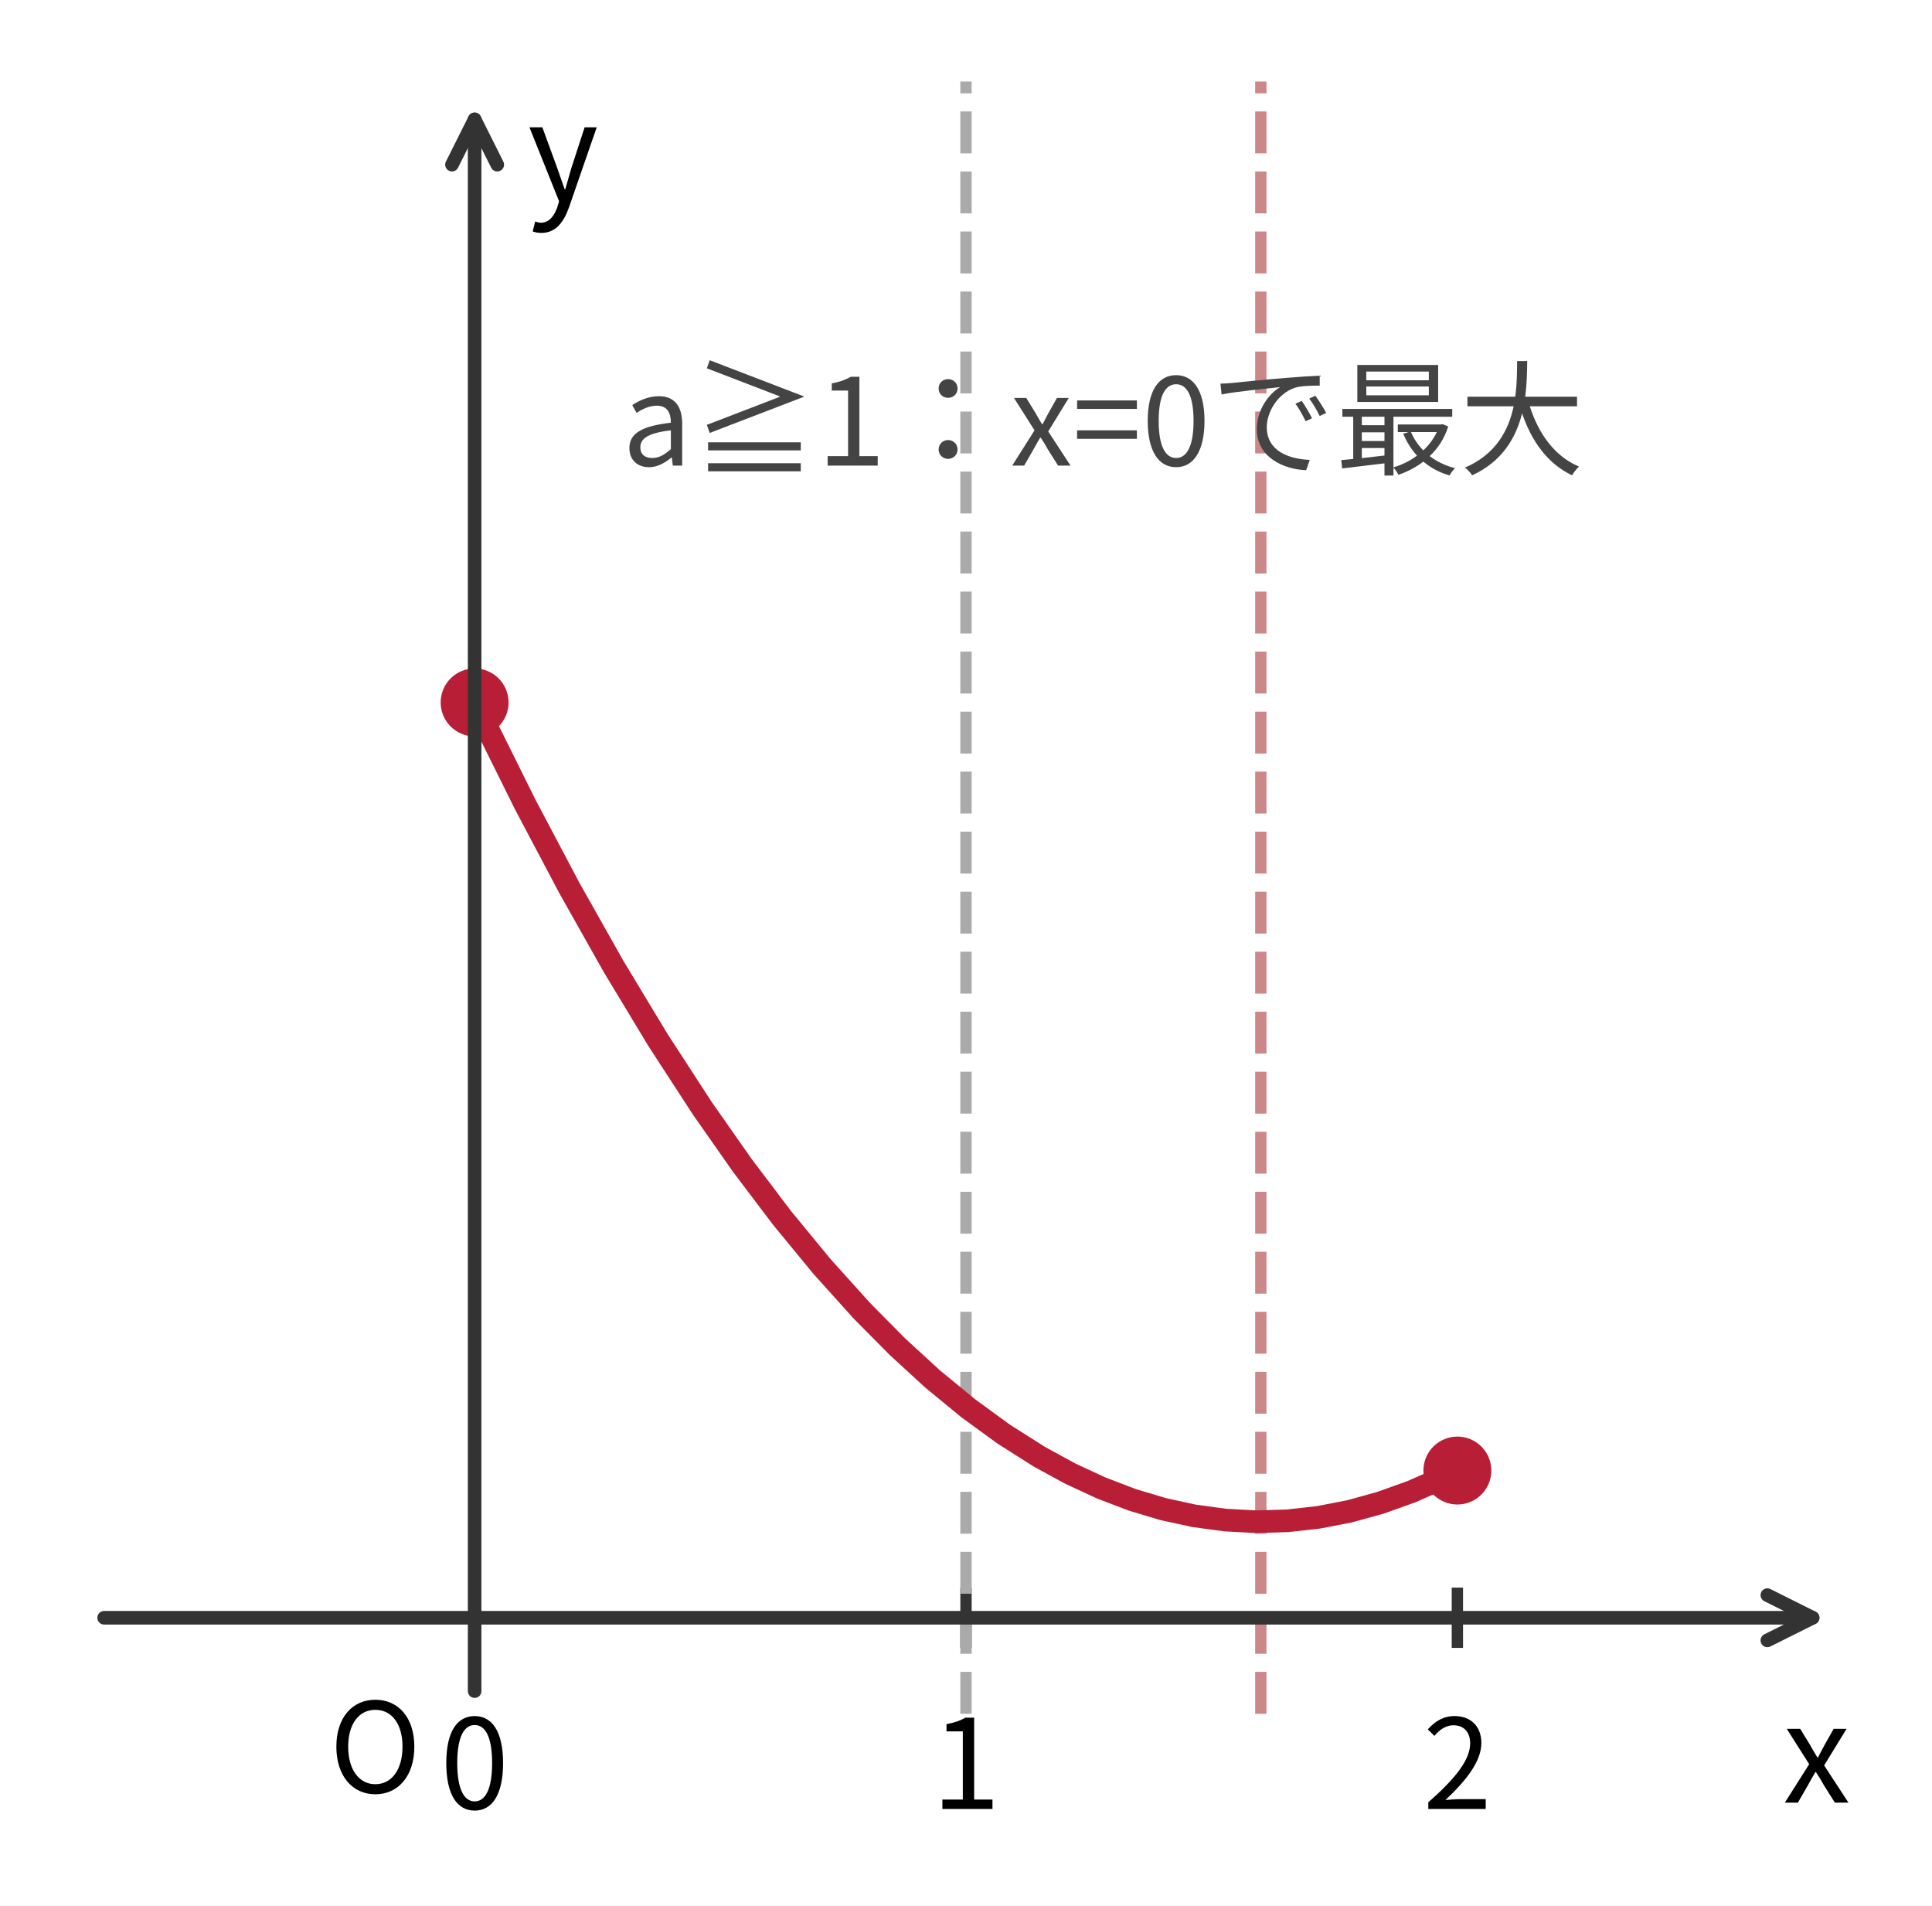
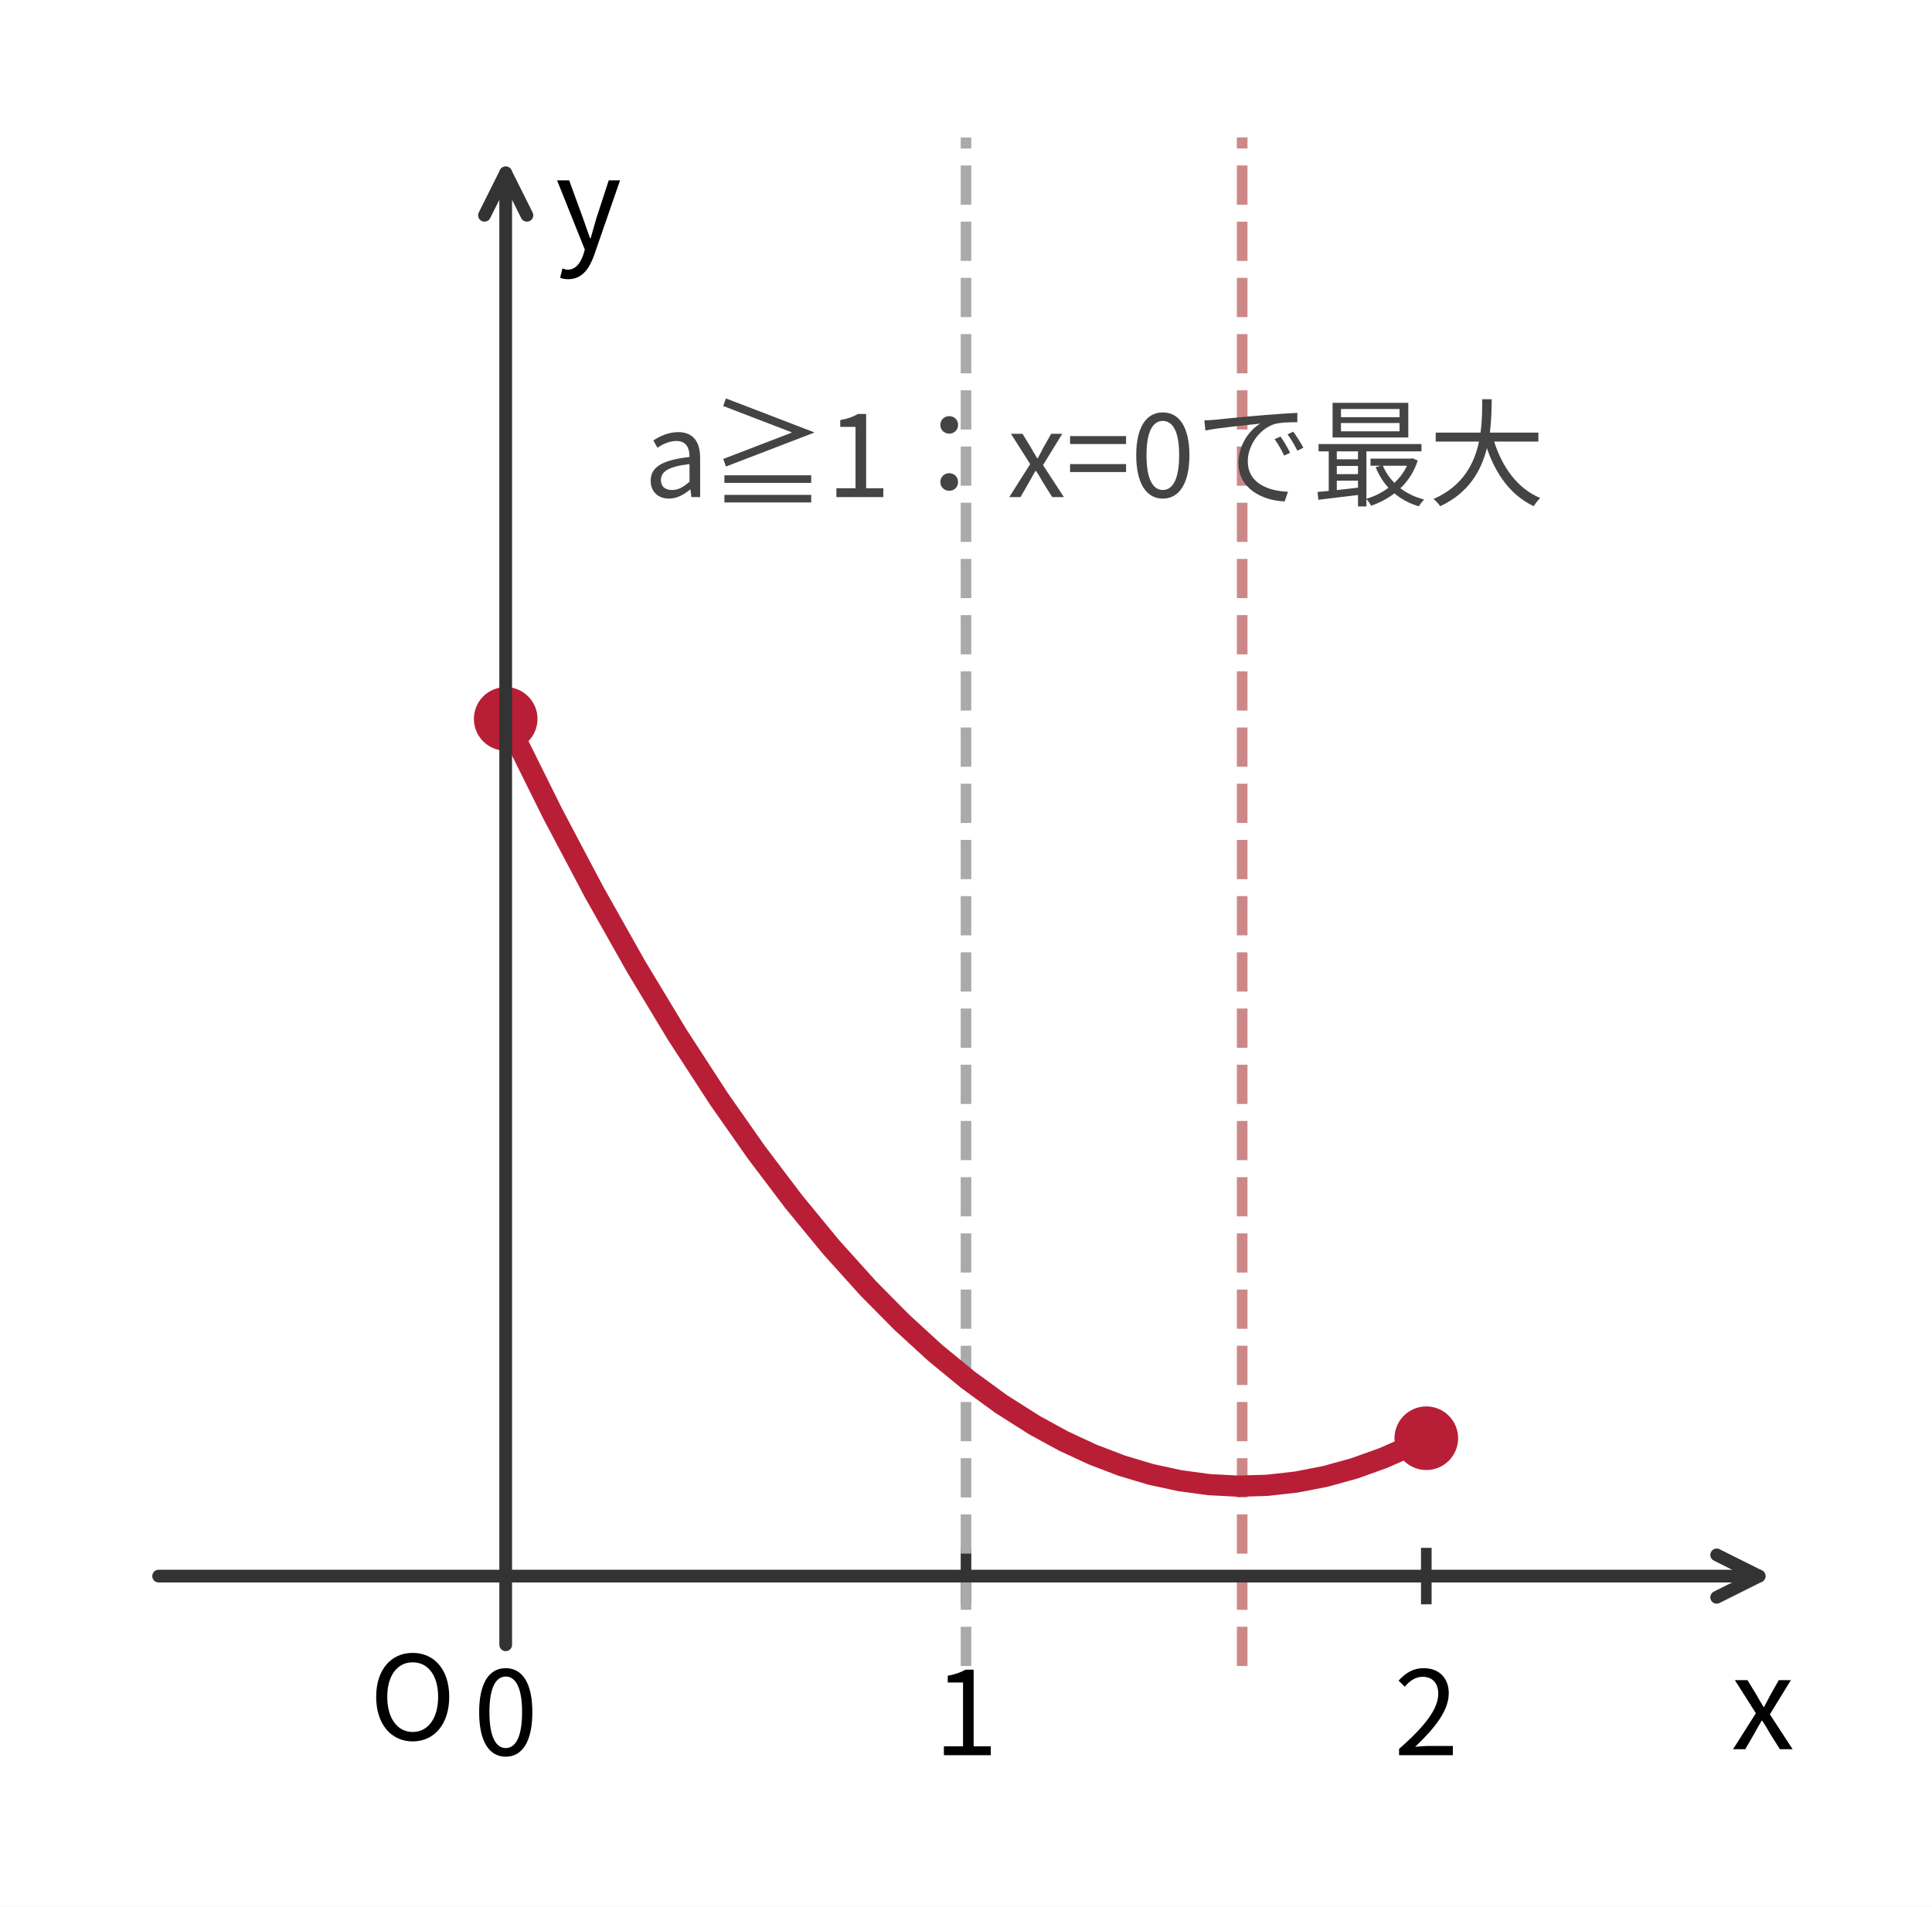
- <svg xmlns="http://www.w3.org/2000/svg" xmlns:xlink="http://www.w3.org/1999/xlink" width="170.64pt" height="168.272pt" viewBox="0 0 170.64 168.272" version="1.1">
+ <svg xmlns="http://www.w3.org/2000/svg" xmlns:xlink="http://www.w3.org/1999/xlink" width="182.16pt" height="179.792pt" viewBox="0 0 182.16 179.792" version="1.1">
  <defs>
    <style type="text/css">*{stroke-linejoin: round; stroke-linecap: butt}</style>
  </defs>
  <g id="figure_1">
    <g id="patch_1">
-       <path d="M 0 168.272  L 170.64 168.272  L 170.64 0  L 0 0  z " style="fill: #ffffff" />
+       <path d="M 0 179.792  L 182.16 179.792  L 182.16 0  L 0 0  z " style="fill: #ffffff" />
    </g>
    <g id="axes_1">
      <g id="line2d_1">
-         <path d="M 41.92 145.027  L 41.92 140.703  " clip-path="url(#p2da2a7a289)" style="fill: none; stroke: #333333; stroke-linecap: square" />
+         <path d="M 47.68 150.787  L 47.68 146.463  " clip-path="url(#p6f8aac185a)" style="fill: none; stroke: #333333; stroke-linecap: square" />
      </g>
      <g id="line2d_2">
-         <path d="M 128.72 145.027  L 128.72 140.703  " clip-path="url(#p2da2a7a289)" style="fill: none; stroke: #333333; stroke-linecap: square" />
+         <path d="M 134.48 150.787  L 134.48 146.463  " clip-path="url(#p6f8aac185a)" style="fill: none; stroke: #333333; stroke-linecap: square" />
      </g>
      <g id="line2d_3">
-         <path d="M 85.32 145.027  L 85.32 140.703  " clip-path="url(#p2da2a7a289)" style="fill: none; stroke: #333333; stroke-linecap: square" />
+         <path d="M 91.08 150.787  L 91.08 146.463  " clip-path="url(#p6f8aac185a)" style="fill: none; stroke: #333333; stroke-linecap: square" />
      </g>
      <g id="line2d_4">
-         <path d="M 111.36 151.344  L 111.36 7.2  " clip-path="url(#p2da2a7a289)" style="fill: none; stroke-dasharray: 3.7,1.6; stroke-dashoffset: 0; stroke: #cc8888" />
+         <path d="M 117.12 157.104  L 117.12 12.96  " clip-path="url(#p6f8aac185a)" style="fill: none; stroke-dasharray: 3.7,1.6; stroke-dashoffset: 0; stroke: #cc8888" />
      </g>
      <g id="line2d_5">
-         <path d="M 85.32 151.344  L 85.32 7.2  " clip-path="url(#p2da2a7a289)" style="fill: none; stroke-dasharray: 3.7,1.6; stroke-dashoffset: 0; stroke: #aaaaaa" />
+         <path d="M 91.08 157.104  L 91.08 12.96  " clip-path="url(#p6f8aac185a)" style="fill: none; stroke-dasharray: 3.7,1.6; stroke-dashoffset: 0; stroke: #aaaaaa" />
      </g>
      <g id="line2d_6">
-         <path d="M 42.051 62.303  L 46.358 70.984  L 50.274 78.393  L 54.189 85.341  L 58.105 91.83  L 62.021 97.858  L 65.545 102.89  L 69.069 107.549  L 72.594 111.835  L 76.118 115.749  L 79.251 118.915  L 82.383 121.787  L 85.516 124.363  L 88.648 126.646  L 91.781 128.634  L 94.522 130.132  L 97.263 131.404  L 100.004 132.451  L 102.745 133.272  L 105.486 133.868  L 108.227 134.239  L 110.968 134.384  L 113.709 134.303  L 116.451 133.997  L 119.192 133.466  L 121.933 132.709  L 124.674 131.726  L 127.415 130.518  L 128.589 129.931  L 128.589 129.931  " clip-path="url(#p2da2a7a289)" style="fill: none; stroke: #b81f36; stroke-width: 2; stroke-linecap: square" />
+         <path d="M 47.811 68.063  L 52.118 76.744  L 56.034 84.153  L 59.949 91.101  L 63.865 97.59  L 67.781 103.618  L 71.305 108.65  L 74.829 113.309  L 78.354 117.595  L 81.878 121.509  L 85.011 124.675  L 88.143 127.547  L 91.276 130.123  L 94.408 132.406  L 97.541 134.394  L 100.282 135.892  L 103.023 137.164  L 105.764 138.211  L 108.505 139.032  L 111.246 139.628  L 113.987 139.999  L 116.728 140.144  L 119.469 140.063  L 122.211 139.757  L 124.952 139.226  L 127.693 138.469  L 130.434 137.486  L 133.175 136.278  L 134.349 135.691  L 134.349 135.691  " clip-path="url(#p6f8aac185a)" style="fill: none; stroke: #b81f36; stroke-width: 2; stroke-linecap: square" />
      </g>
      <g id="line2d_7">
        <defs>
-           <path id="m7be1c67f1a" d="M 0 2.5  C 0.663 2.5 1.299 2.237 1.768 1.768  C 2.237 1.299 2.5 0.663 2.5 0  C 2.5 -0.663 2.237 -1.299 1.768 -1.768  C 1.299 -2.237 0.663 -2.5 0 -2.5  C -0.663 -2.5 -1.299 -2.237 -1.768 -1.768  C -2.237 -1.299 -2.5 -0.663 -2.5 0  C -2.5 0.663 -2.237 1.299 -1.768 1.768  C -1.299 2.237 -0.663 2.5 0 2.5  z " style="stroke: #b81f36" />
+           <path id="md8f0cdaf1f" d="M 0 2.5  C 0.663 2.5 1.299 2.237 1.768 1.768  C 2.237 1.299 2.5 0.663 2.5 0  C 2.5 -0.663 2.237 -1.299 1.768 -1.768  C 1.299 -2.237 0.663 -2.5 0 -2.5  C -0.663 -2.5 -1.299 -2.237 -1.768 -1.768  C -2.237 -1.299 -2.5 -0.663 -2.5 0  C -2.5 0.663 -2.237 1.299 -1.768 1.768  C -1.299 2.237 -0.663 2.5 0 2.5  z " style="stroke: #b81f36" />
        </defs>
-         <g clip-path="url(#p2da2a7a289)">
-           <use xlink:href="#m7be1c67f1a" x="41.92" y="62.031" style="fill: #b81f36; stroke: #b81f36" />
+         <g clip-path="url(#p6f8aac185a)">
+           <use xlink:href="#md8f0cdaf1f" x="47.68" y="67.791" style="fill: #b81f36; stroke: #b81f36" />
        </g>
      </g>
      <g id="line2d_8">
-         <g clip-path="url(#p2da2a7a289)">
-           <use xlink:href="#m7be1c67f1a" x="128.72" y="129.864" style="fill: #b81f36; stroke: #b81f36" />
+         <g clip-path="url(#p6f8aac185a)">
+           <use xlink:href="#md8f0cdaf1f" x="134.48" y="135.624" style="fill: #b81f36; stroke: #b81f36" />
        </g>
      </g>
      <g id="patch_2">
-         <path d="M 9.198 142.865  Q 85.319 142.865 160.098 142.865  " style="fill: none; stroke: #333333; stroke-width: 1.2; stroke-linecap: round" />
-         <path d="M 156.098 140.865  L 160.098 142.865  L 156.098 144.865  " style="fill: none; stroke: #333333; stroke-width: 1.2; stroke-linecap: round" />
+         <path d="M 14.958 148.625  Q 91.079 148.625 165.858 148.625  " style="fill: none; stroke: #333333; stroke-width: 1.2; stroke-linecap: round" />
+         <path d="M 161.858 146.625  L 165.858 148.625  L 161.858 150.625  " style="fill: none; stroke: #333333; stroke-width: 1.2; stroke-linecap: round" />
      </g>
      <g id="patch_3">
-         <path d="M 41.92 149.342  Q 41.92 79.271 41.92 10.541  " style="fill: none; stroke: #333333; stroke-width: 1.2; stroke-linecap: round" />
-         <path d="M 39.92 14.541  L 41.92 10.541  L 43.92 14.541  " style="fill: none; stroke: #333333; stroke-width: 1.2; stroke-linecap: round" />
+         <path d="M 47.68 155.102  Q 47.68 85.031 47.68 16.301  " style="fill: none; stroke: #333333; stroke-width: 1.2; stroke-linecap: round" />
+         <path d="M 45.68 20.301  L 47.68 16.301  L 49.68 20.301  " style="fill: none; stroke: #333333; stroke-width: 1.2; stroke-linecap: round" />
      </g>
      <g id="text_1">
-         <g transform="translate(157.4644 159.1907) scale(0.12 -0.12)">
+         <g transform="translate(163.2244 164.9507) scale(0.12 -0.12)">
          <defs>
            <path id="NotoSansCJKjp-Regular-59" d="M 96 0  L 710 0  L 1178 813  C 1299 1024 1408 1235 1530 1434  L 1562 1434  C 1696 1235 1824 1024 1939 813  L 2451 0  L 3091 0  L 1946 1754  L 3002 3475  L 2394 3475  L 1965 2714  C 1856 2515 1760 2330 1658 2131  L 1626 2131  C 1510 2330 1389 2515 1286 2714  L 819 3475  L 186 3475  L 1242 1811  L 96 0  z " transform="scale(0.015625)" />
          </defs>
          <use xlink:href="#NotoSansCJKjp-Regular-59" />
        </g>
      </g>
      <g id="text_2">
-         <g transform="translate(46.6072 17.76) scale(0.12 -0.12)">
+         <g transform="translate(52.3672 23.52) scale(0.12 -0.12)">
          <defs>
            <path id="NotoSansCJKjp-Regular-5a" d="M 646 -1498  C 1338 -1498 1702 -973 1946 -294  L 3251 3475  L 2682 3475  L 2054 1549  C 1965 1235 1862 883 1773 563  L 1741 563  C 1619 890 1504 1242 1395 1549  L 691 3475  L 83 3475  L 1478 -6  L 1402 -269  C 1254 -698 1011 -1018 621 -1018  C 525 -1018 422 -986 352 -960  L 237 -1427  C 346 -1472 486 -1498 646 -1498  z " transform="scale(0.015625)" />
          </defs>
          <use xlink:href="#NotoSansCJKjp-Regular-5a" />
        </g>
      </g>
      <g id="text_3">
-         <g transform="translate(29.07046 158.3107) scale(0.11 -0.11)">
+         <g transform="translate(34.83046 164.0707) scale(0.11 -0.11)">
          <defs>
            <path id="NotoSansCJKjp-Regular-30" d="M 2374 -83  C 3552 -83 4378 858 4378 2362  C 4378 3866 3552 4774 2374 4774  C 1197 4774 371 3866 371 2362  C 371 858 1197 -83 2374 -83  z M 2374 435  C 1530 435 979 1190 979 2362  C 979 3533 1530 4256 2374 4256  C 3219 4256 3770 3533 3770 2362  C 3770 1190 3219 435 2374 435  z " transform="scale(0.015625)" />
          </defs>
          <use xlink:href="#NotoSansCJKjp-Regular-30" />
        </g>
      </g>
      <g id="text_4">
-         <g transform="translate(38.8675 159.7521) scale(0.11 -0.11)">
+         <g transform="translate(44.6275 165.5121) scale(0.11 -0.11)">
          <defs>
            <path id="NotoSansCJKjp-Regular-11" d="M 1779 -83  C 2669 -83 3238 723 3238 2362  C 3238 3987 2669 4774 1779 4774  C 883 4774 320 3987 320 2362  C 320 723 883 -83 1779 -83  z M 1779 390  C 1248 390 883 986 883 2362  C 883 3731 1248 4314 1779 4314  C 2310 4314 2675 3731 2675 2362  C 2675 986 2310 390 1779 390  z " transform="scale(0.015625)" />
          </defs>
          <use xlink:href="#NotoSansCJKjp-Regular-11" />
        </g>
      </g>
      <g id="text_5">
-         <g transform="translate(125.6675 159.7521) scale(0.11 -0.11)">
+         <g transform="translate(131.4275 165.5121) scale(0.11 -0.11)">
          <defs>
            <path id="NotoSansCJKjp-Regular-13" d="M 282 0  L 3232 0  L 3232 506  L 1933 506  C 1696 506 1408 480 1165 461  C 2266 1504 3008 2458 3008 3398  C 3008 4230 2477 4774 1638 4774  C 1043 4774 634 4506 256 4090  L 595 3757  C 858 4070 1184 4301 1568 4301  C 2150 4301 2432 3910 2432 3373  C 2432 2566 1754 1632 282 346  L 282 0  z " transform="scale(0.015625)" />
          </defs>
          <use xlink:href="#NotoSansCJKjp-Regular-13" />
        </g>
      </g>
      <g id="text_6">
-         <g transform="translate(82.2675 159.7521) scale(0.11 -0.11)">
+         <g transform="translate(88.0275 165.5121) scale(0.11 -0.11)">
          <defs>
            <path id="NotoSansCJKjp-Regular-12" d="M 563 0  L 3136 0  L 3136 486  L 2195 486  L 2195 4691  L 1747 4691  C 1491 4544 1190 4435 774 4358  L 774 3987  L 1613 3987  L 1613 486  L 563 486  L 563 0  z " transform="scale(0.015625)" />
          </defs>
          <use xlink:href="#NotoSansCJKjp-Regular-12" />
        </g>
      </g>
      <g id="text_7">
-         <g style="fill: #444444" transform="translate(54.94 41.11624) scale(0.11 -0.11)">
+         <g style="fill: #444444" transform="translate(60.7 46.87624) scale(0.11 -0.11)">
          <defs>
            <path id="NotoSansCJKjp-Regular-42" d="M 1389 -83  C 1818 -83 2208 141 2541 416  L 2560 416  L 2611 0  L 3091 0  L 3091 2138  C 3091 3002 2739 3565 1888 3565  C 1325 3565 838 3315 525 3110  L 749 2707  C 1024 2893 1389 3078 1792 3078  C 2362 3078 2509 2650 2509 2202  C 1030 2035 378 1658 378 902  C 378 275 806 -83 1389 -83  z M 1555 390  C 1210 390 941 544 941 941  C 941 1389 1338 1677 2509 1811  L 2509 845  C 2170 544 1888 390 1555 390  z " transform="scale(0.015625)" />
            <path id="NotoSansCJKjp-Regular-361" d="M 5734 3558  L 902 5414  L 755 4998  L 4499 3558  L 4499 3533  L 755 2093  L 902 1677  L 5734 3533  L 5734 3558  z M 5581 1197  L 819 1197  L 819 781  L 5581 781  L 5581 1197  z M 5581 122  L 819 122  L 819 -294  L 5581 -294  L 5581 122  z " transform="scale(0.015625)" />
            <path id="NotoSansCJKjp-Regular-f6b2" d="M 563 0  L 3136 0  L 3136 486  L 2195 486  L 2195 4563  L 1747 4563  C 1491 4410 1190 4301 774 4224  L 774 3853  L 1613 3853  L 1613 486  L 563 486  L 563 0  z " transform="scale(0.015625)" />
            <path id="NotoSansCJKjp-Regular-e6c0" d="M 3200 3482  C 3456 3482 3686 3667 3686 3962  C 3686 4256 3456 4442 3200 4442  C 2944 4442 2714 4256 2714 3962  C 2714 3667 2944 3482 3200 3482  z M 3200 346  C 3456 346 3686 538 3686 826  C 3686 1120 3456 1312 3200 1312  C 2944 1312 2714 1120 2714 826  C 2714 538 2944 346 3200 346  z " transform="scale(0.015625)" />
            <path id="NotoSansCJKjp-Regular-1e" d="M 243 2912  L 3315 2912  L 3315 3347  L 243 3347  L 243 2912  z M 243 1376  L 3315 1376  L 3315 1811  L 243 1811  L 243 1376  z " transform="scale(0.015625)" />
            <path id="NotoSansCJKjp-Regular-f6b1" d="M 1779 -83  C 2688 -83 3238 768 3238 2298  C 3238 3821 2688 4646 1779 4646  C 864 4646 320 3827 320 2298  C 320 768 864 -83 1779 -83  z M 1779 390  C 1248 390 883 960 883 2298  C 883 3635 1248 4179 1779 4179  C 2310 4179 2675 3635 2675 2298  C 2675 960 2310 390 1779 390  z " transform="scale(0.015625)" />
            <path id="NotoSansCJKjp-Regular-5da" d="M 506 4211  L 563 3654  C 1254 3802 2886 3955 3571 4032  C 2982 3680 2374 2867 2374 1869  C 2374 442 3725 -192 4909 -237  L 5094 294  C 4051 333 2886 730 2886 1978  C 2886 2739 3443 3712 4352 4006  C 4678 4102 5242 4109 5606 4109  L 5606 4621  C 5178 4602 4576 4563 3878 4506  C 2701 4410 1491 4288 1075 4243  C 954 4230 749 4218 506 4211  z M 4685 3322  L 4358 3181  C 4550 2918 4736 2586 4883 2278  L 5210 2432  C 5075 2714 4832 3110 4685 3322  z M 5382 3590  L 5069 3443  C 5267 3174 5453 2861 5606 2547  L 5939 2707  C 5792 2989 5536 3379 5382 3590  z " transform="scale(0.015625)" />
            <path id="NotoSansCJKjp-Regular-50c3" d="M 1600 4064  L 4813 4064  L 4813 3610  L 1600 3610  L 1600 4064  z M 1600 4832  L 4813 4832  L 4813 4384  L 1600 4384  L 1600 4832  z M 1139 5171  L 1139 3270  L 5293 3270  L 5293 5171  L 1139 5171  z M 2534 2509  L 2534 2074  L 1370 2074  L 1370 2509  L 2534 2509  z M 314 282  L 358 -147  L 2534 115  L 2534 -512  L 2995 -512  L 2995 -109  C 3091 -198 3200 -365 3251 -474  C 3699 -320 4141 -96 4531 205  C 4909 -115 5363 -358 5875 -506  C 5939 -397 6061 -218 6163 -134  C 5664 -6 5229 205 4858 486  C 5280 883 5613 1389 5811 2010  L 5517 2131  L 5434 2112  L 3219 2112  L 3219 1722  L 3776 1722  L 3501 1638  C 3674 1216 3910 832 4205 512  C 3840 237 3418 32 2995 -90  L 2995 2509  L 6016 2509  L 6016 2912  L 371 2912  L 371 2509  L 928 2509  L 928 339  L 314 282  z M 3898 1722  L 5222 1722  C 5056 1363 4813 1050 4531 781  C 4262 1050 4045 1370 3898 1722  z M 2534 1709  L 2534 1261  L 1370 1261  L 1370 1709  L 2534 1709  z M 2534 902  L 2534 518  L 1370 384  L 1370 902  L 2534 902  z " transform="scale(0.015625)" />
            <path id="NotoSansCJKjp-Regular-36fb" d="M 2950 5370  C 2944 4864 2950 4218 2854 3539  L 397 3539  L 397 3046  L 2771 3046  C 2515 1830 1875 589 275 -102  C 410 -205 563 -378 640 -499  C 2202 218 2893 1446 3206 2682  C 3706 1222 4531 90 5773 -499  C 5856 -358 6010 -160 6131 -51  C 4890 467 4051 1632 3603 3046  L 6029 3046  L 6029 3539  L 3366 3539  C 3456 4211 3462 4851 3469 5370  L 2950 5370  z " transform="scale(0.015625)" />
          </defs>
          <use xlink:href="#NotoSansCJKjp-Regular-42" />
          <use xlink:href="#NotoSansCJKjp-Regular-361" transform="translate(56.29688 0)" />
          <use xlink:href="#NotoSansCJKjp-Regular-f6b2" transform="translate(156.2969 0)" />
          <use xlink:href="#NotoSansCJKjp-Regular-e6c0" transform="translate(211.7969 0)" />
          <use xlink:href="#NotoSansCJKjp-Regular-59" transform="translate(311.7969 0)" />
          <use xlink:href="#NotoSansCJKjp-Regular-1e" transform="translate(361.5938 0)" />
          <use xlink:href="#NotoSansCJKjp-Regular-f6b1" transform="translate(417.0938 0)" />
          <use xlink:href="#NotoSansCJKjp-Regular-5da" transform="translate(472.5938 0)" />
          <use xlink:href="#NotoSansCJKjp-Regular-50c3" transform="translate(572.5938 0)" />
          <use xlink:href="#NotoSansCJKjp-Regular-36fb" transform="translate(672.5938 0)" />
        </g>
      </g>
    </g>
  </g>
  <defs>
-     <clipPath id="p2da2a7a289">
-       <rect x="7.2" y="7.2" width="156.24" height="144.144" />
+     <clipPath id="p6f8aac185a">
+       <rect x="12.96" y="12.96" width="156.24" height="144.144" />
    </clipPath>
  </defs>
</svg>
